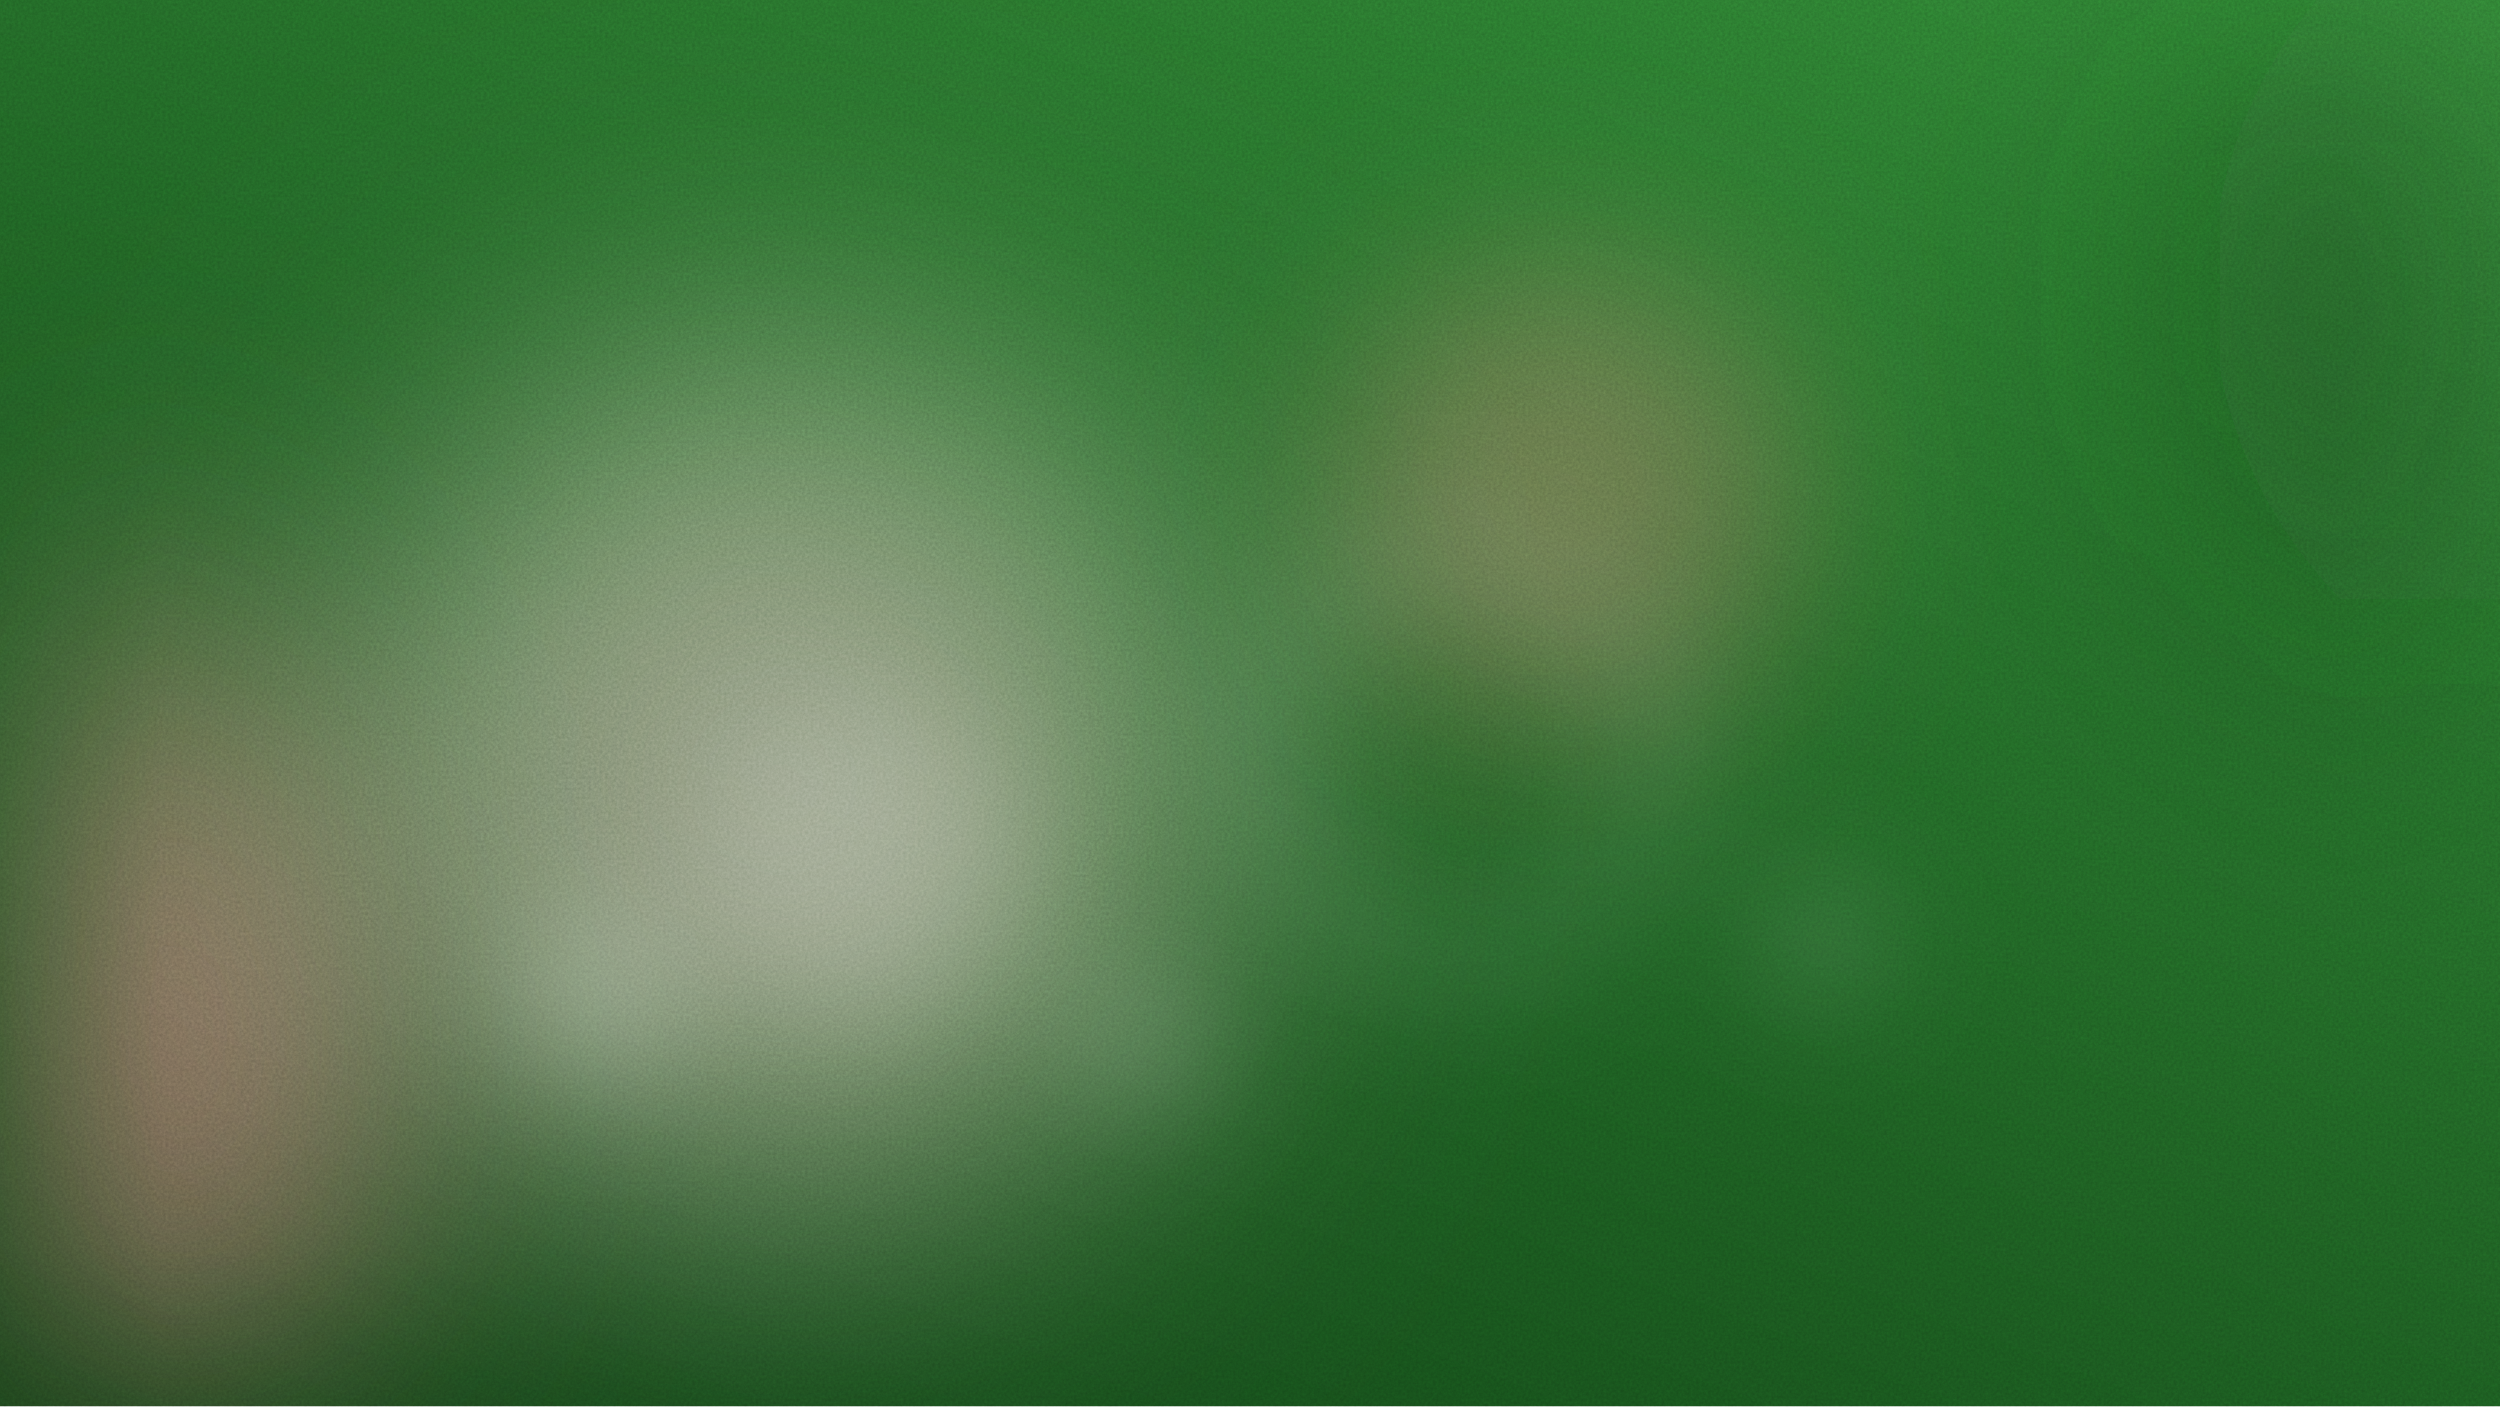
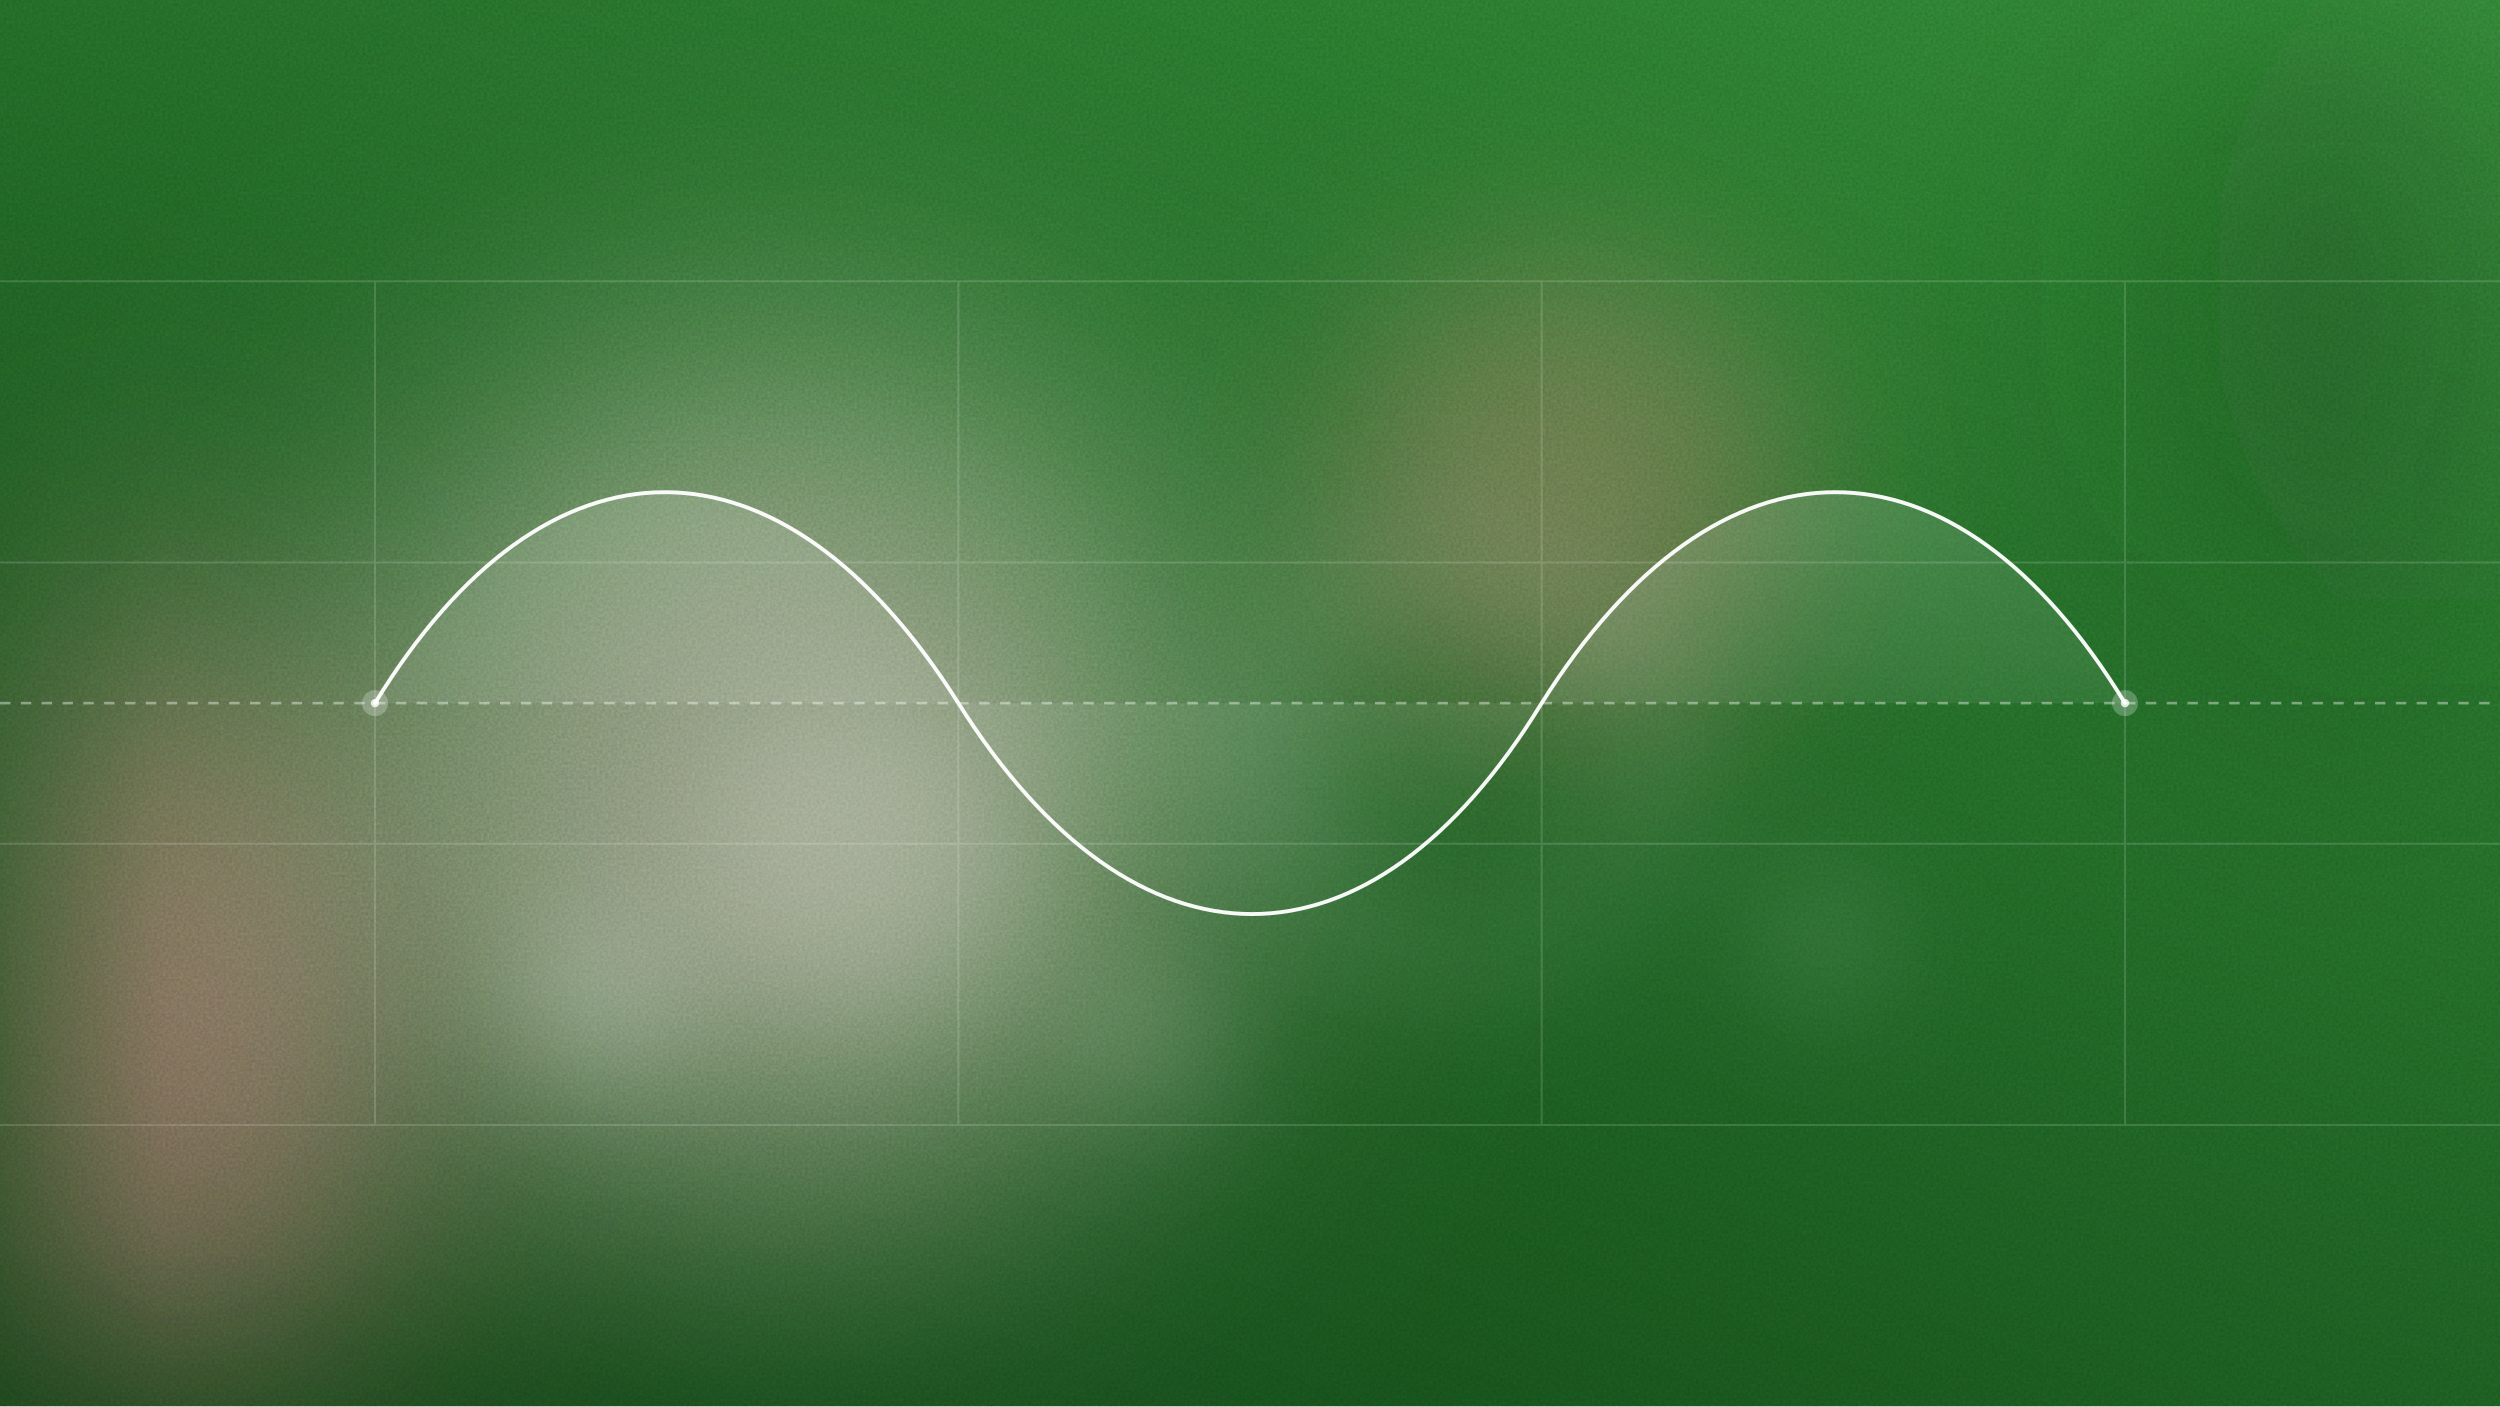
<svg xmlns="http://www.w3.org/2000/svg" width="960" height="540" viewBox="0 0 960 540">
  <defs>
    <linearGradient id="bg" x1="10%" y1="105%" x2="90%" y2="-10%">
      <stop offset="0%" stop-color="#0F3D13" />
      <stop offset="100%" stop-color="#2E7D32" />
+     </linearGradient>
+     <linearGradient id="areaFade" x1="0" y1="0" x2="0" y2="1">
+       <stop offset="0%" stop-color="#FFFFFF" stop-opacity="0.15" />
+       <stop offset="100%" stop-color="#FFFFFF" stop-opacity="0" />
    </linearGradient>
    <filter id="blurXL" x="-100%" y="-100%" width="300%" height="300%">
      <feGaussianBlur stdDeviation="65" />
    </filter>
    <filter id="blurL" x="-100%" y="-100%" width="300%" height="300%">
      <feGaussianBlur stdDeviation="38" />
    </filter>
    <filter id="blurM" x="-100%" y="-100%" width="300%" height="300%">
      <feGaussianBlur stdDeviation="24" />
    </filter>
    <filter id="grain">
      <feTurbulence type="fractalNoise" baseFrequency="0.9" numOctaves="4" stitchTiles="stitch" result="noise" />
      <feColorMatrix in="noise" type="matrix" values="0 0 0 0 1  0 0 0 0 1  0 0 0 0 1  0 0 0 0.6 0" />
    </filter>
  </defs>
  <rect width="960" height="540" fill="url(#bg)" />
  <circle cx="-80" cy="400" r="210" fill="#F06292" opacity="0.7" filter="url(#blurXL)" style="mix-blend-mode:screen" />
  <circle cx="300" cy="300" r="160" fill="#F8BBD0" opacity="0.5" filter="url(#blurXL)" style="mix-blend-mode:screen" />
  <circle cx="600" cy="190" r="90" fill="#EC407A" opacity="0.32" filter="url(#blurL)" style="mix-blend-mode:screen" />
  <circle cx="1020" cy="110" r="170" fill="#082209" opacity="0.45" filter="url(#blurXL)" />
  <rect width="960" height="540" filter="url(#grain)" style="mix-blend-mode:overlay" opacity="0.4" />
  <g filter="url(#blurM)">
    <circle cx="230" cy="380" r="34" fill="#FFFFFF" opacity="0.24" />
    <circle cx="330" cy="330" r="62" fill="#FFFFFF" opacity="0.18" />
    <circle cx="440" cy="400" r="24" fill="#FFFFFF" opacity="0.2" />
    <circle cx="560" cy="290" r="78" fill="none" stroke="#FFFFFF" stroke-width="7" opacity="0.42" />
    <circle cx="700" cy="360" r="20" fill="#FFFFFF" opacity="0.22" />
  </g>
+   <g stroke="#FFFFFF" stroke-width="0.75" opacity="0.15">
+     <line x1="144" y1="108" x2="144" y2="432" vector-effect="non-scaling-stroke" />
+     <line x1="368" y1="108" x2="368" y2="432" vector-effect="non-scaling-stroke" />
+     <line x1="592" y1="108" x2="592" y2="432" vector-effect="non-scaling-stroke" />
+     <line x1="816" y1="108" x2="816" y2="432" vector-effect="non-scaling-stroke" />
+     <line x1="0" y1="108" x2="960" y2="108" vector-effect="non-scaling-stroke" />
+     <line x1="0" y1="216" x2="960" y2="216" vector-effect="non-scaling-stroke" />
+     <line x1="0" y1="324" x2="960" y2="324" vector-effect="non-scaling-stroke" />
+     <line x1="0" y1="432" x2="960" y2="432" vector-effect="non-scaling-stroke" />
+   </g>
+   <line x1="0" y1="270" x2="960" y2="270" stroke="#FFFFFF" stroke-width="1" opacity="0.4" stroke-dasharray="4,4" vector-effect="non-scaling-stroke" />
+   <path d="M144,270 C210,162 300,162 368,270 C436,378 526,378 592,270 C660,162 750,162 816,270 Z" fill="url(#areaFade)" opacity="0.9" />
+   <path d="M144,270 C210,162 300,162 368,270 C436,378 526,378 592,270 C660,162 750,162 816,270" stroke="#FFFFFF" stroke-width="1.5" opacity="0.95" fill="none" stroke-linecap="round" vector-effect="non-scaling-stroke" />
+   <g fill="#FFFFFF">
+     <circle cx="144" cy="270" r="5" opacity="0.25" />
+     <circle cx="144" cy="270" r="1.6" opacity="0.8" />
+     <circle cx="816" cy="270" r="5" opacity="0.25" />
+     <circle cx="816" cy="270" r="1.6" opacity="0.8" />
+   </g>
</svg>
